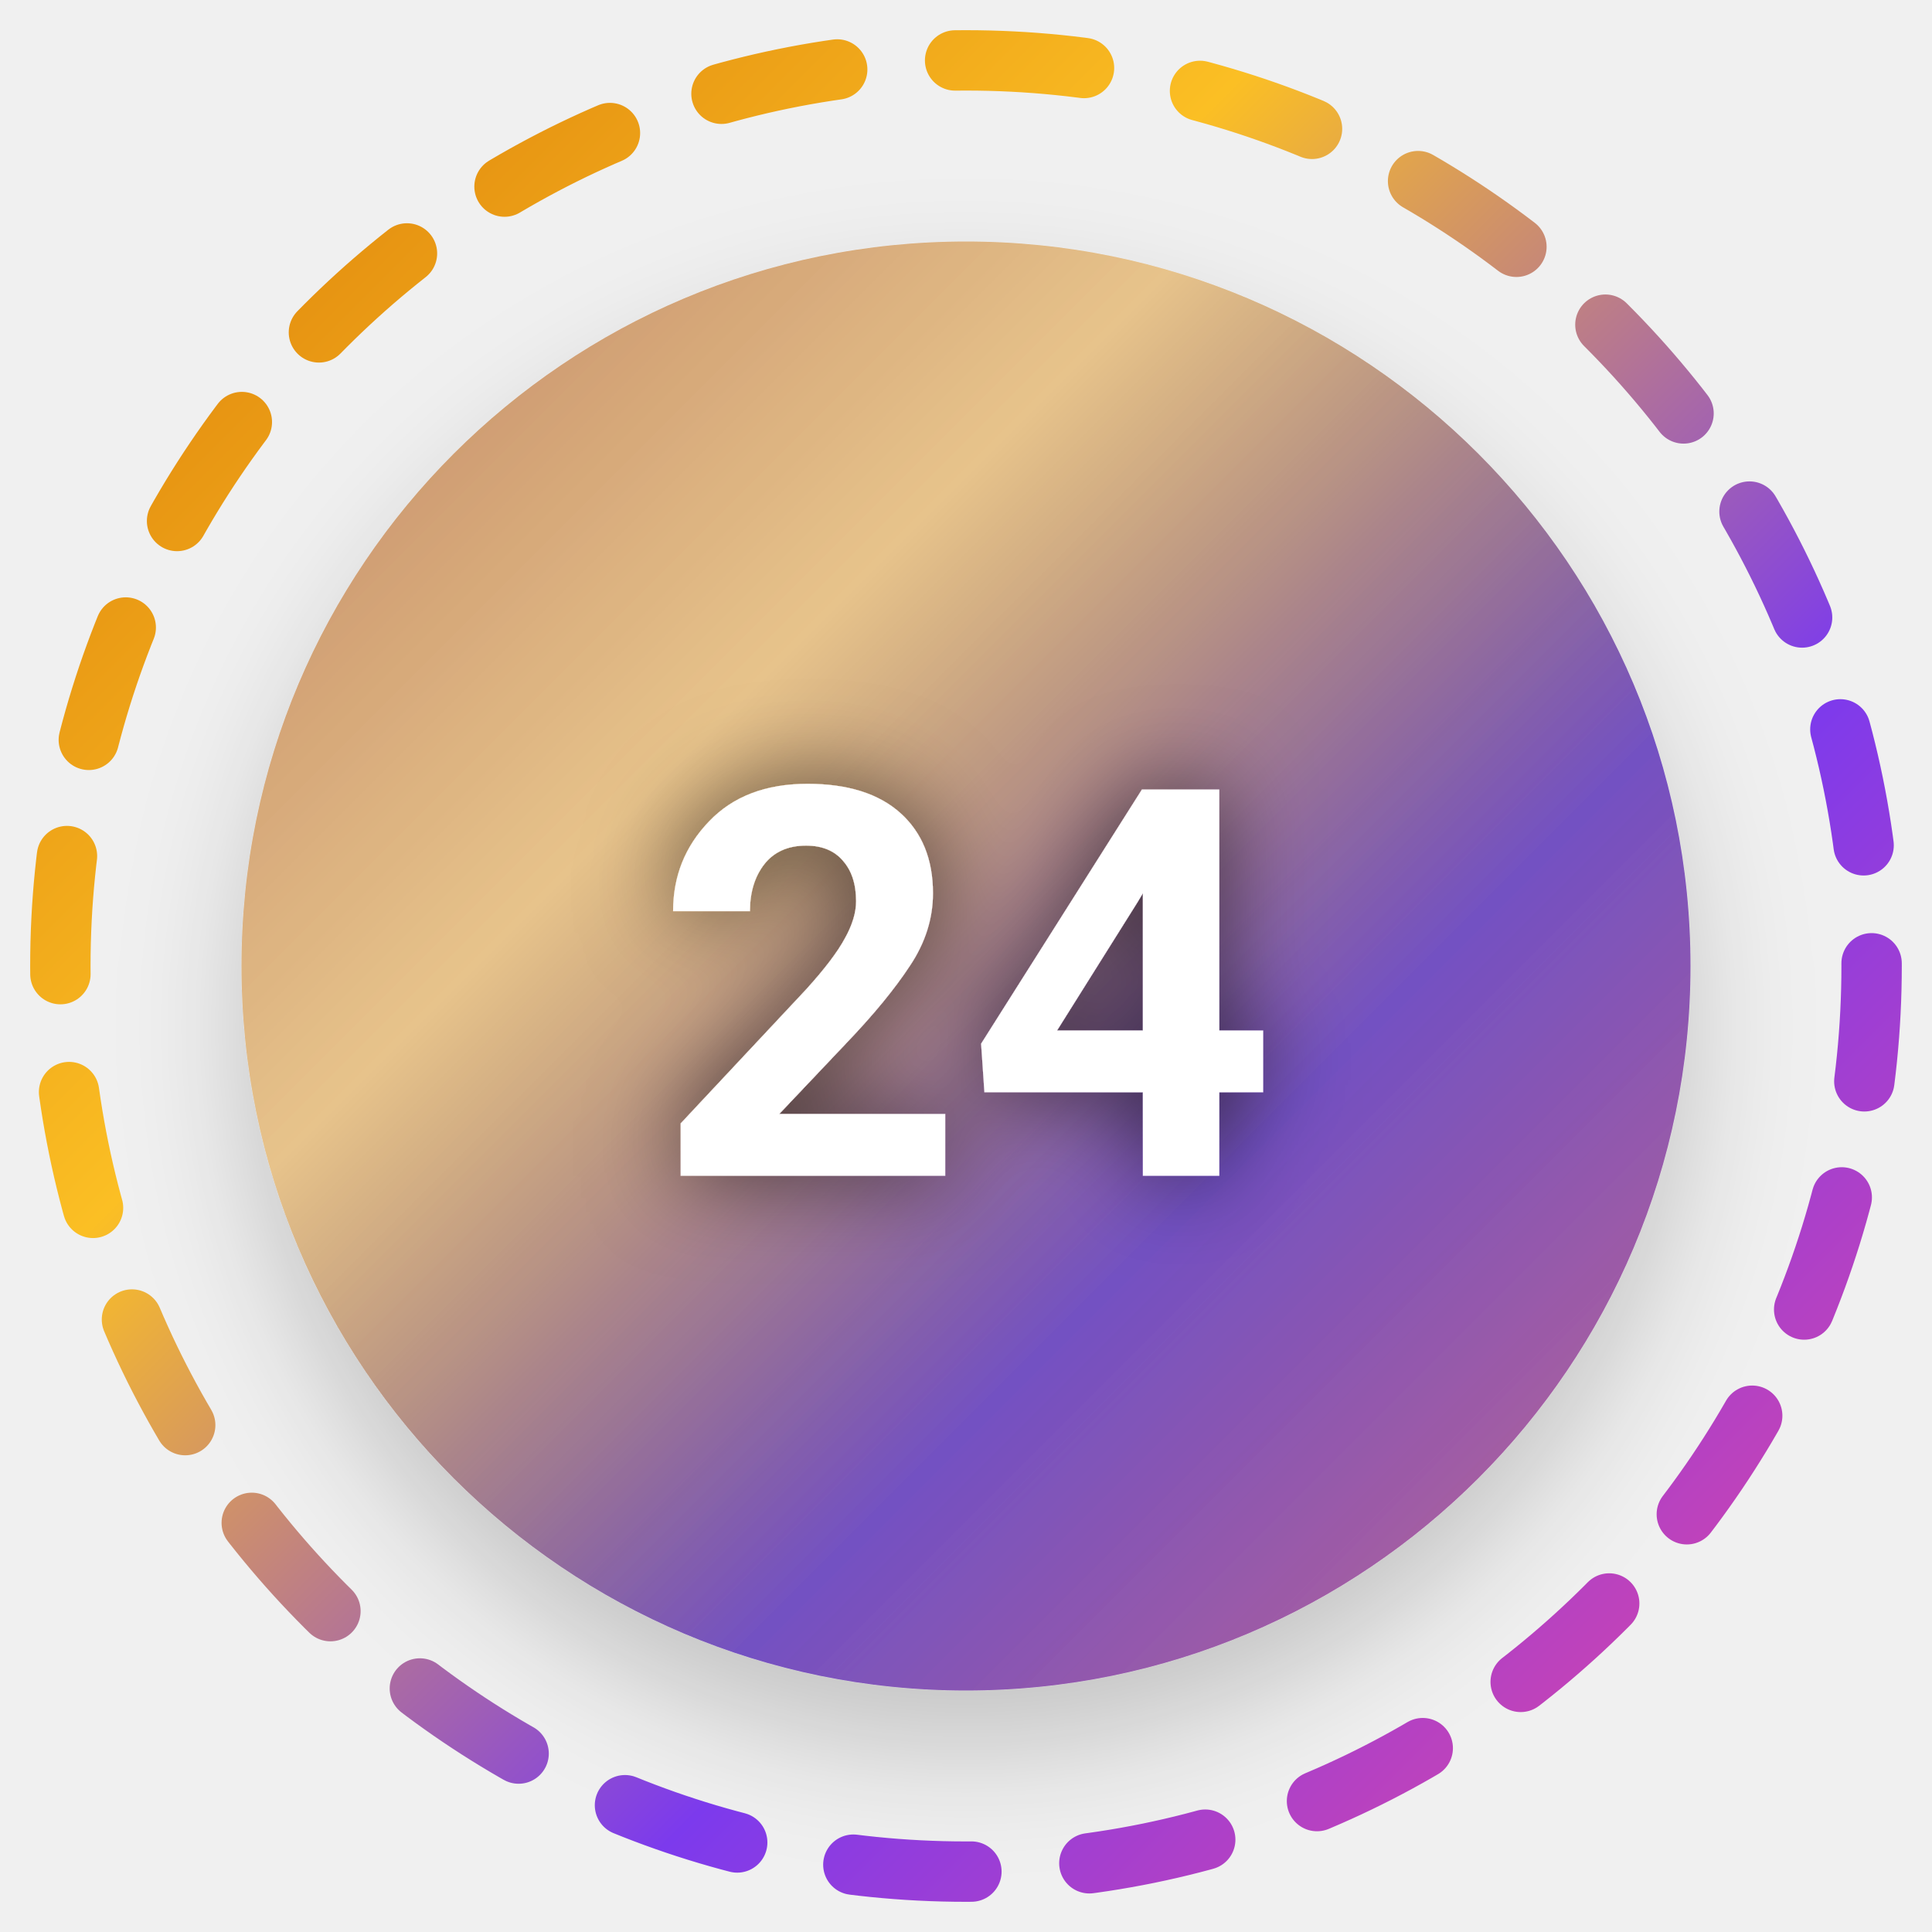
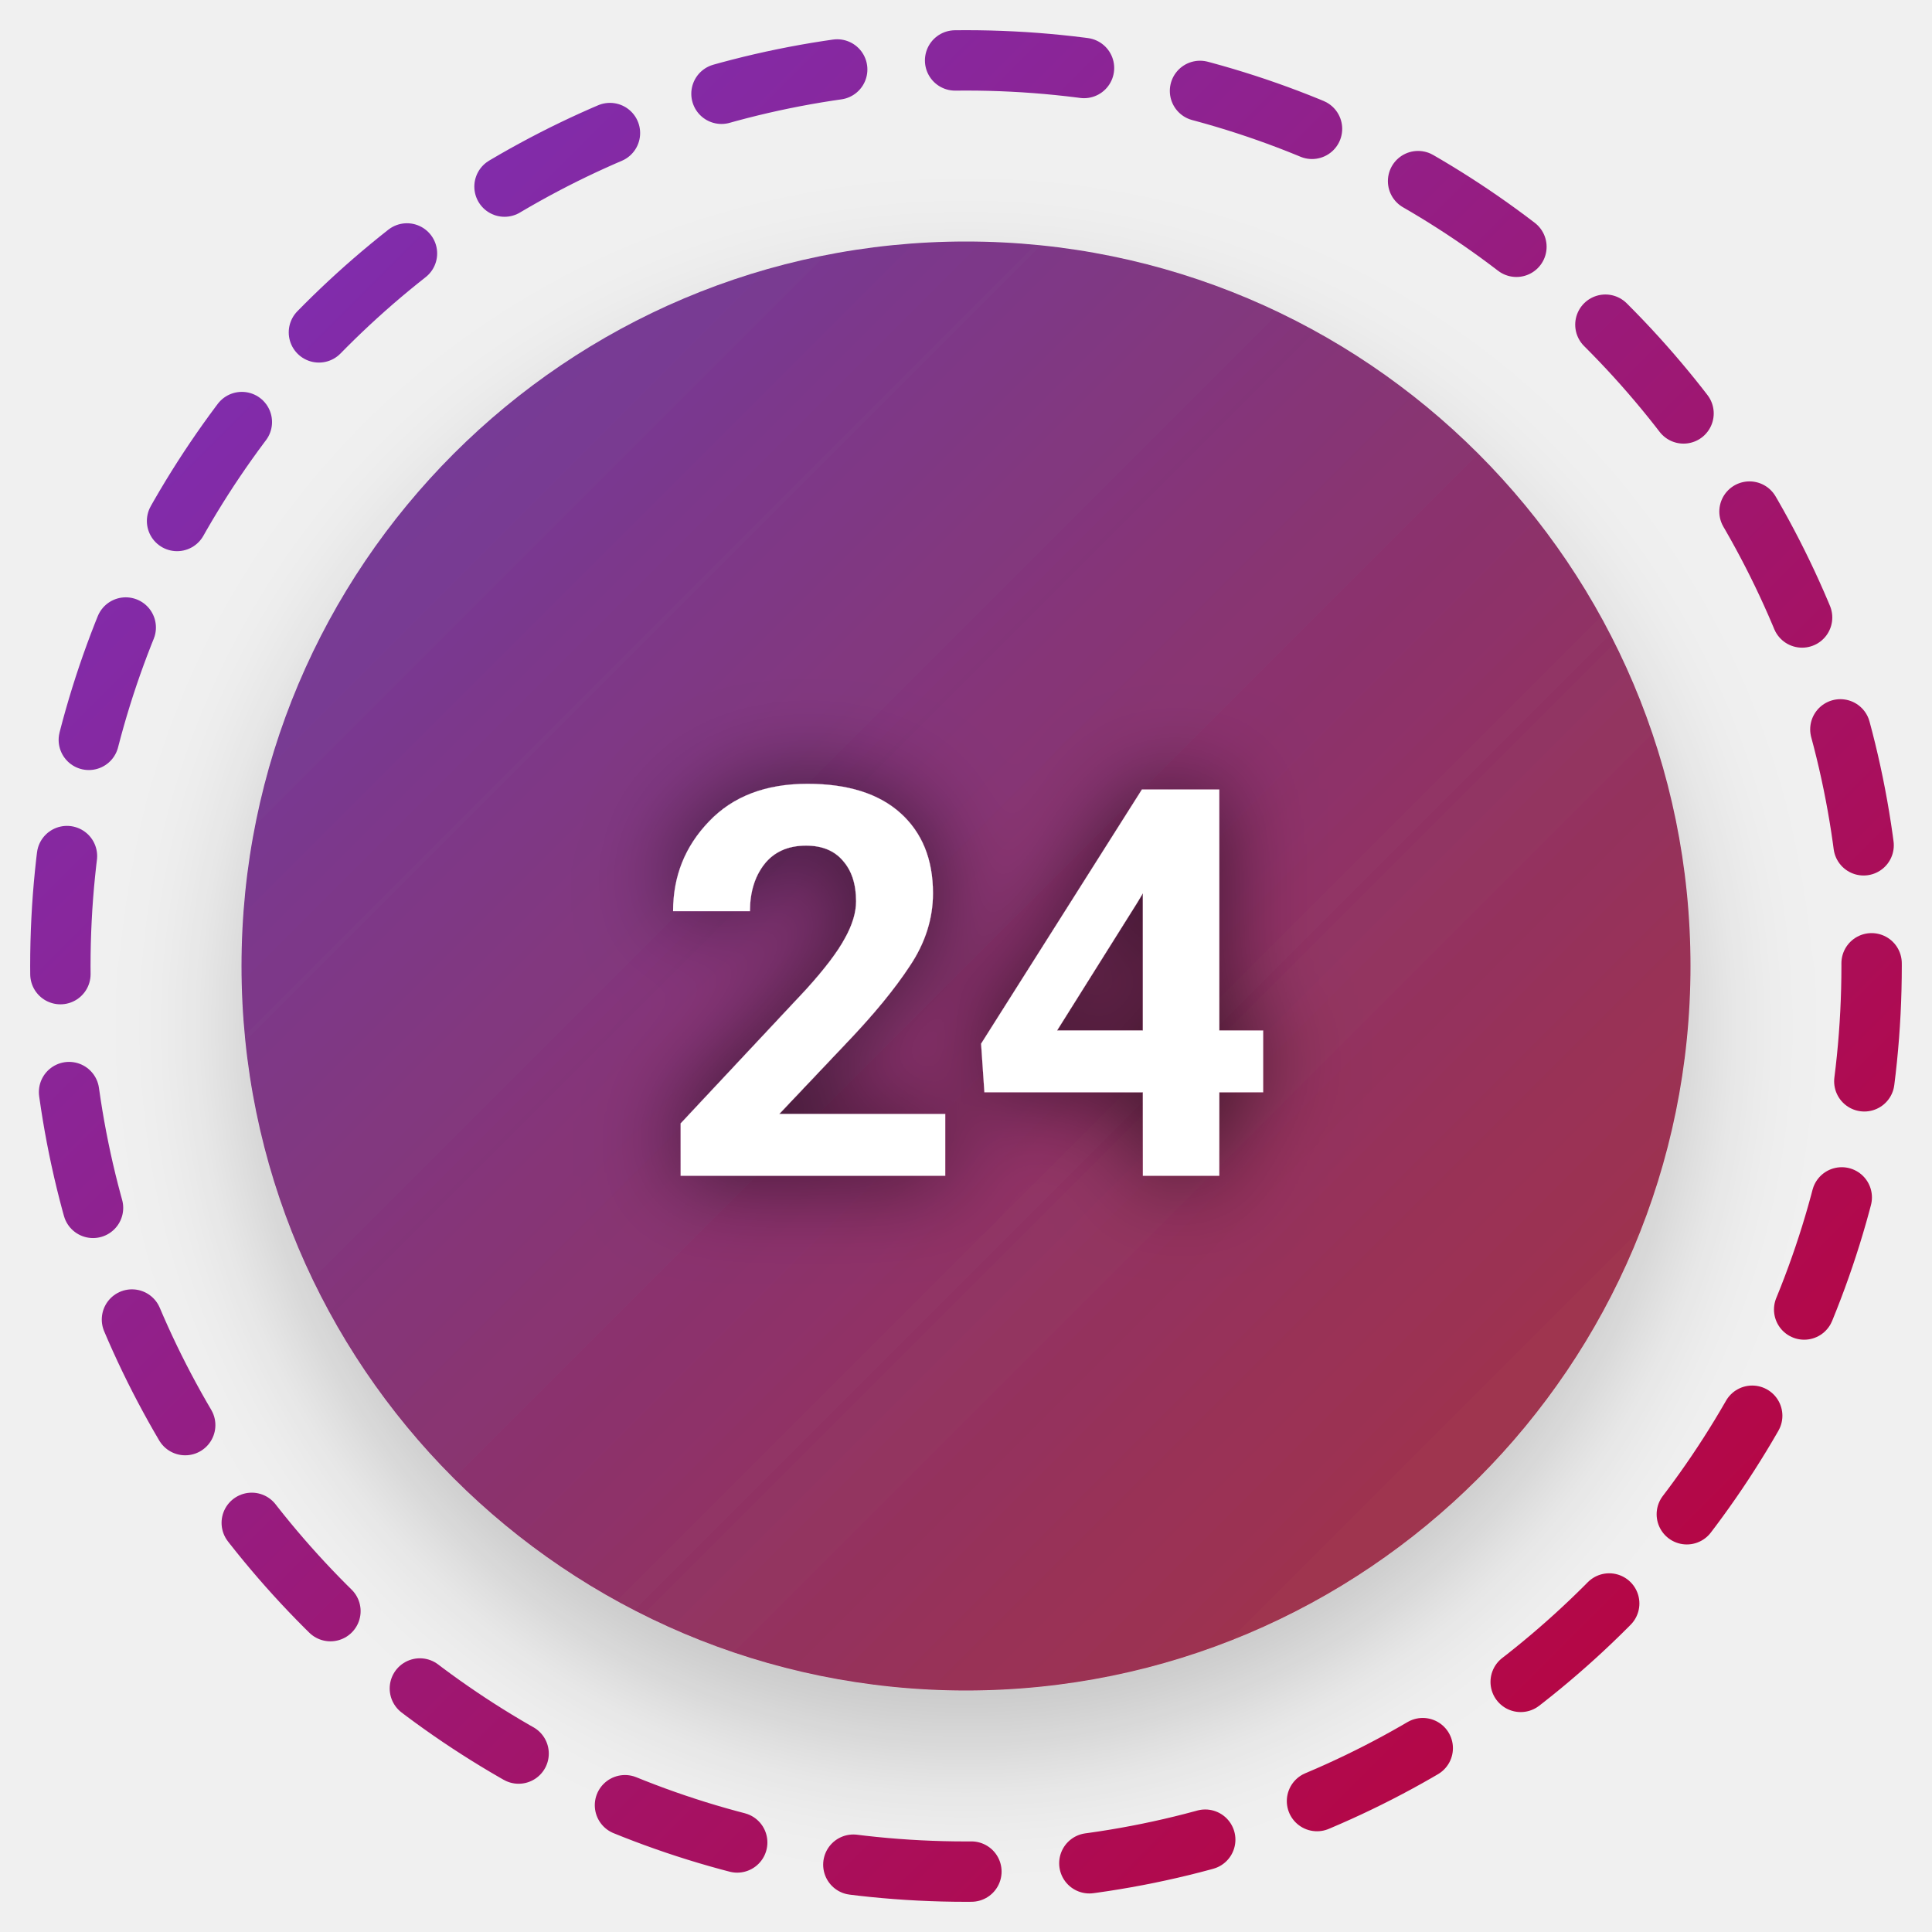
<svg xmlns="http://www.w3.org/2000/svg" width="64" height="64" viewBox="0 0 64 64" role="img" aria-label="Level 24">
  <defs>
    <linearGradient id="ring" x1="0" y1="0" x2="1" y2="1">
      <stop offset="0%" stop-color="#B87333" />
      <stop offset="100%" stop-color="#D18E52" />
    </linearGradient>
    <linearGradient id="inner" x1="0" y1="0" x2="1" y2="1">
-       <stop offset="0%" stop-color="#d97706" />
-       <stop offset="33%" stop-color="#fbbf24" />
-       <stop offset="66%" stop-color="#7c3aed" />
-       <stop offset="100%" stop-color="#ec4899" />
+       <stop offset="0%" stop-color="#7733be" />
+       <stop offset="100%" stop-color="#be0033" />
    </linearGradient>
    <filter id="shadow" x="-20%" y="-20%" width="140%" height="140%">
      <feDropShadow dx="0" dy="2" stdDeviation="2" flood-color="#000" flood-opacity=".18" />
    </filter>
    <filter id="saturation" x="-20%" y="-20%" width="140%" height="140%">
-       <feColorMatrix type="saturate" values="0.57" />
+       <feColorMatrix type="saturate" values="0.7" />
    </filter>
    <filter id="text-shadow" x="-50%" y="-50%" width="200%" height="200%">
      <feDropShadow dx="0" dy="0" stdDeviation="1.5" flood-color="#000" flood-opacity="0.6" />
    </filter>
  </defs>
  <g filter="url(#shadow)">
    <circle cx="32" cy="32" r="24" fill="url(#inner)" filter="url(#saturation)" />
  </g>
  <text x="32" y="34" font-family="'Segoe UI', 'Roboto', 'Helvetica Neue', Arial, sans-serif" font-size="150%" font-weight="700" text-anchor="middle" dominant-baseline="middle" fill="#ffffff" filter="url(#text-shadow)">24
    </text>
  <path d="M 32 2 A 30 30 0 1 1 31.999 2" fill="none" stroke="url(#inner)" stroke-width="2" stroke-linecap="round" stroke-dasharray="3.92 3.92" />
</svg>
